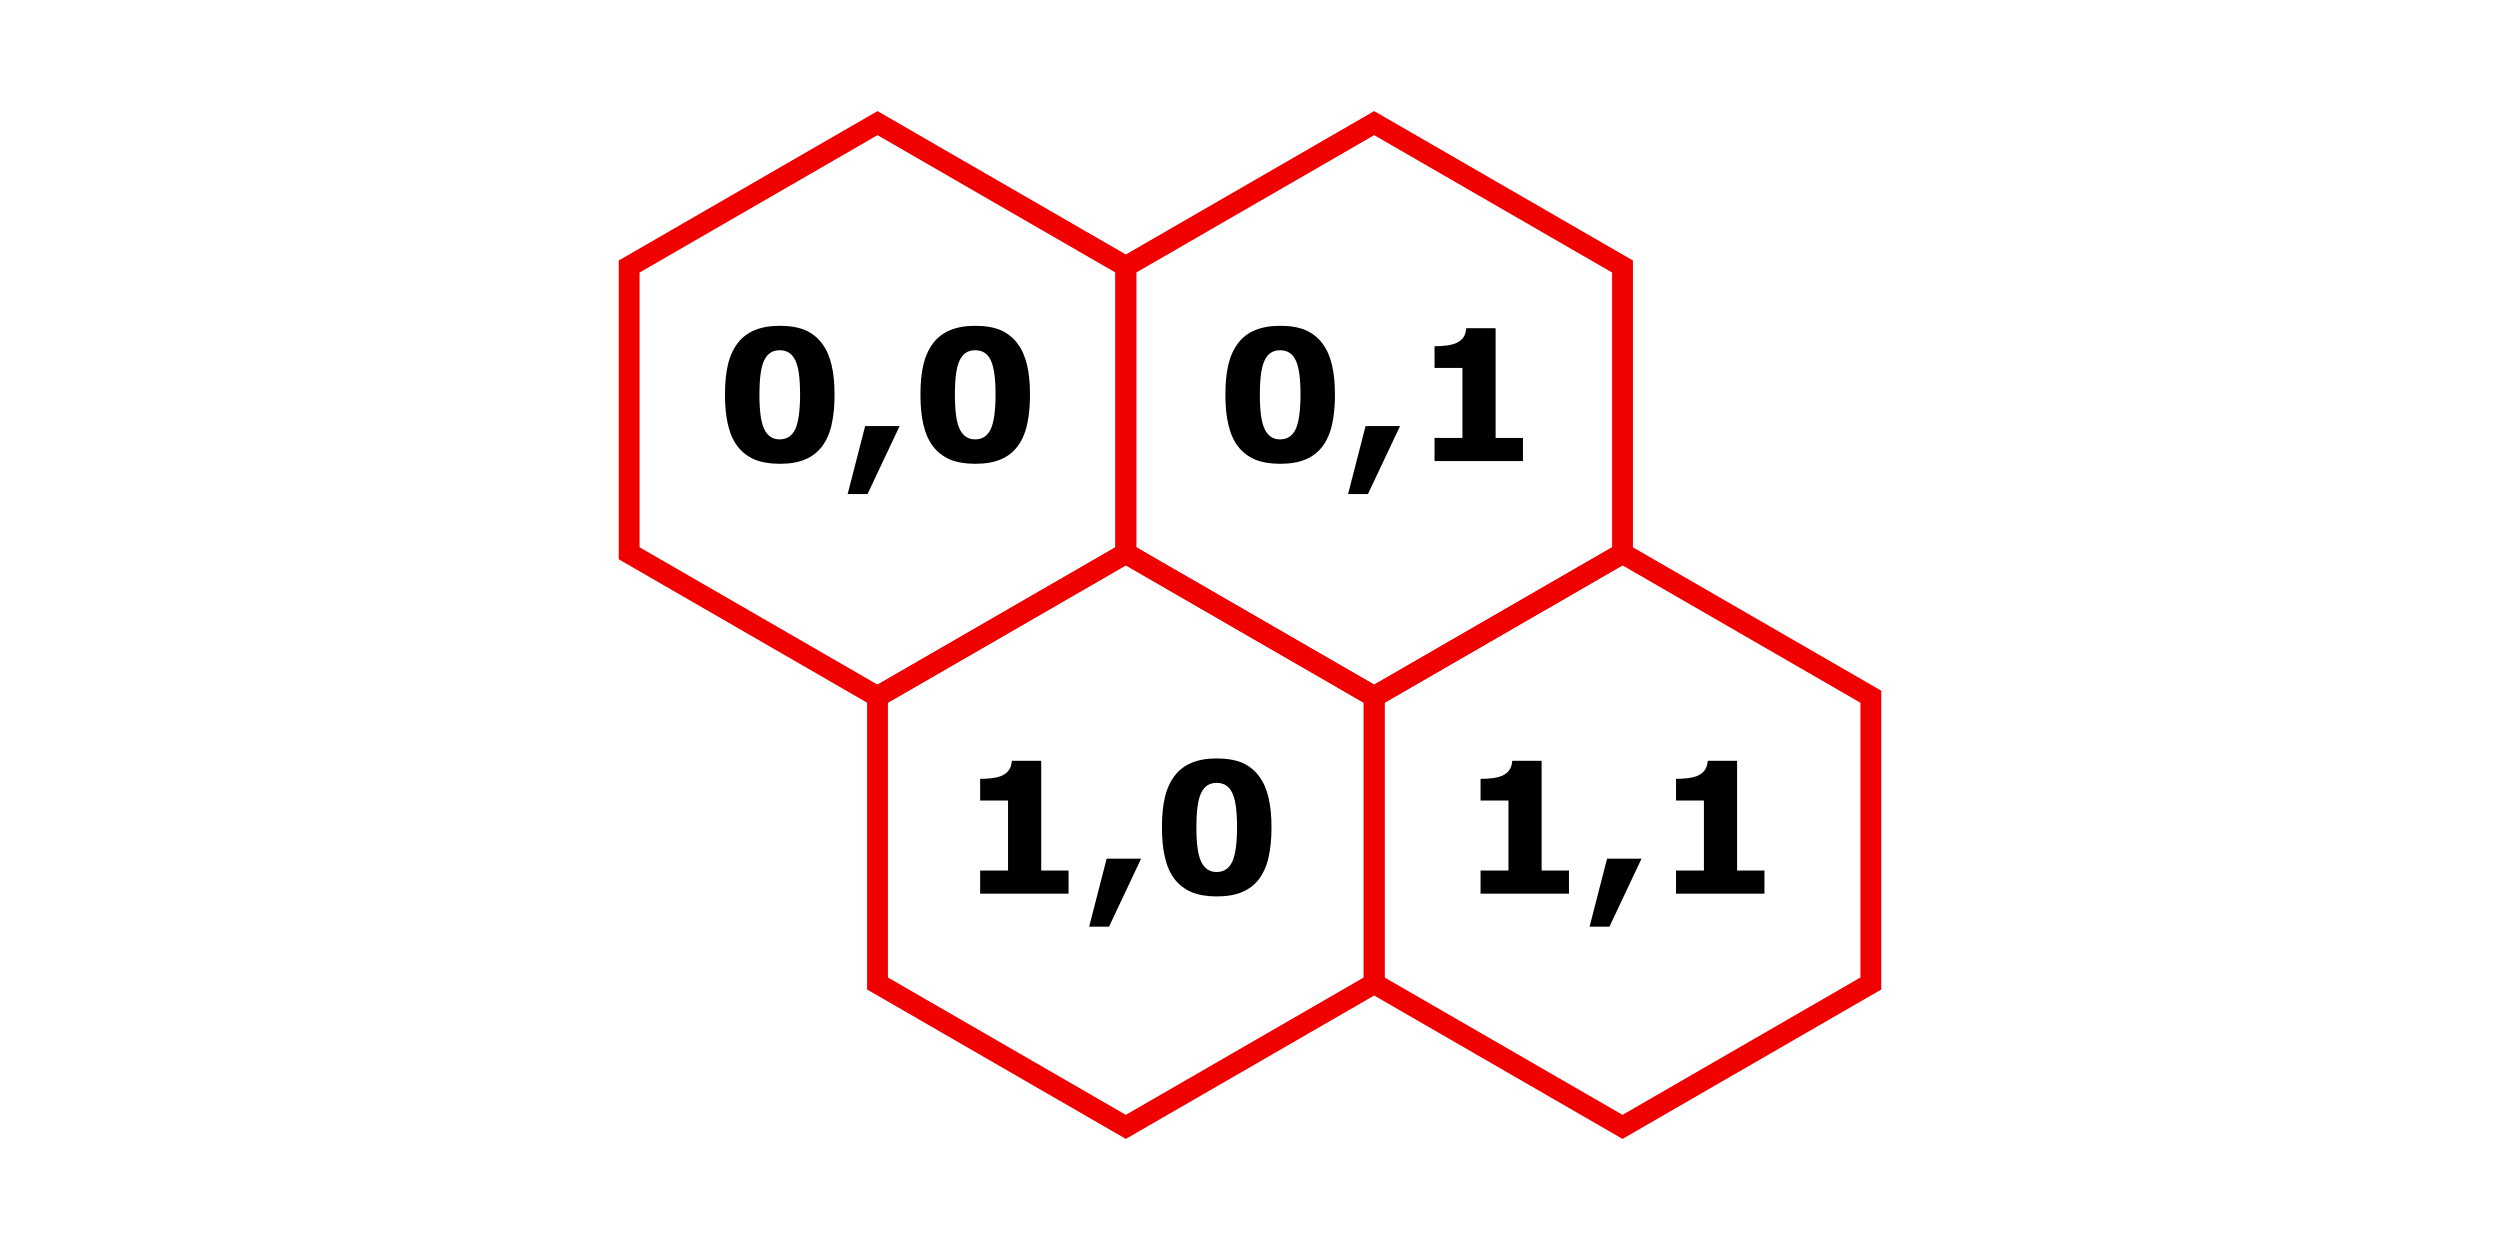
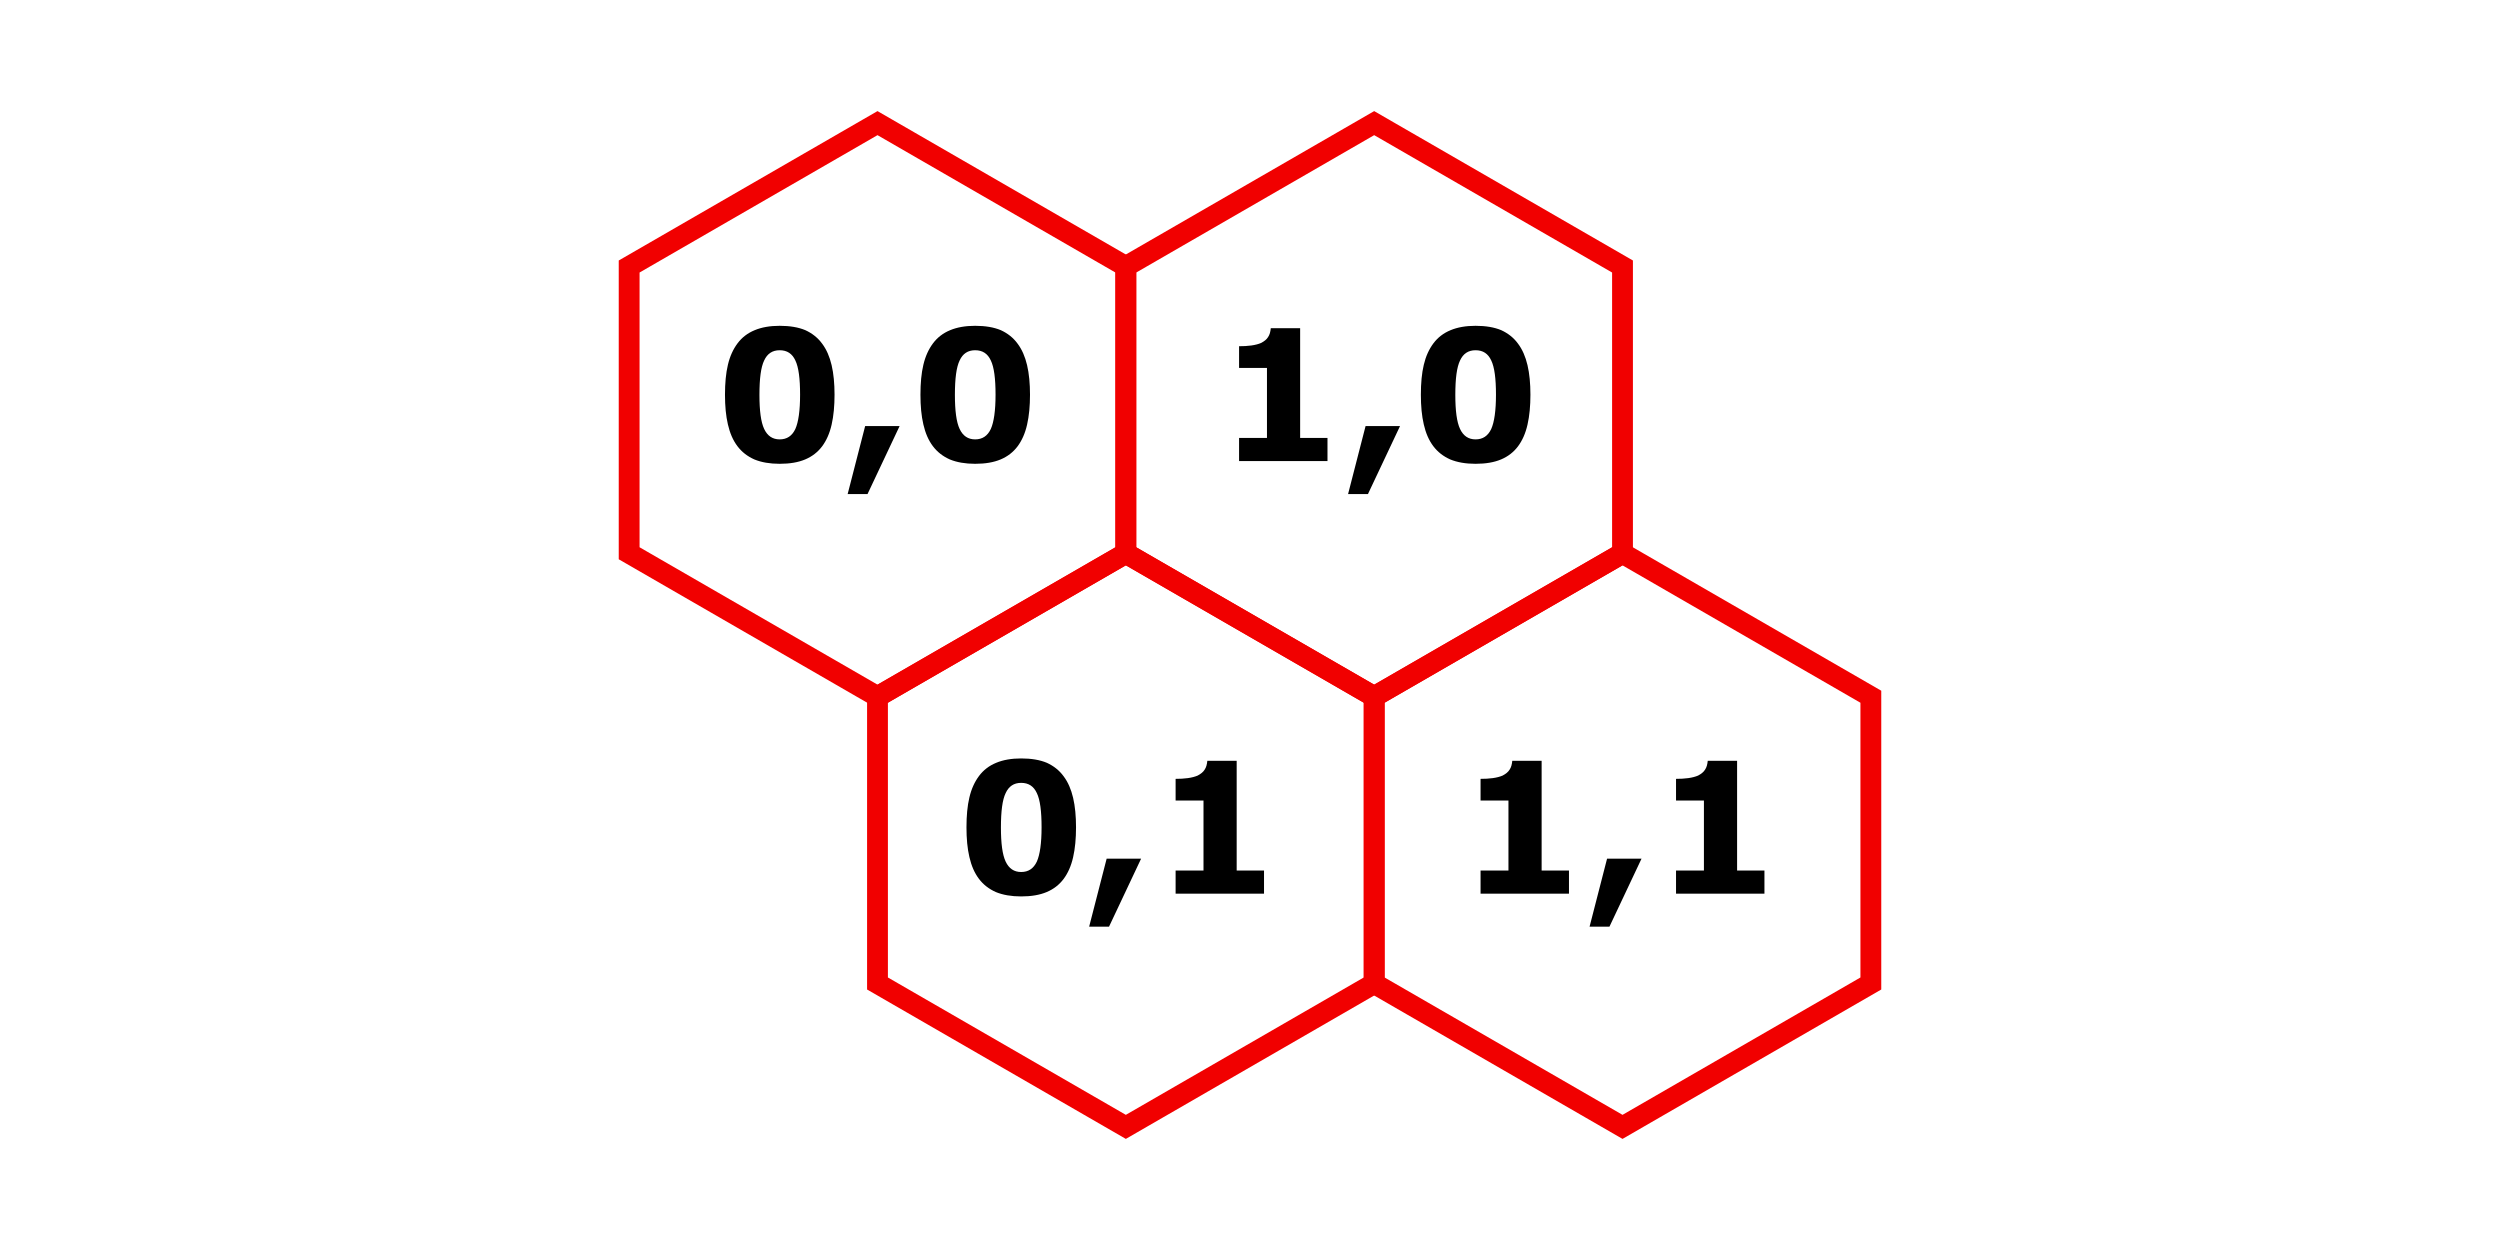
<svg xmlns="http://www.w3.org/2000/svg" width="100%" height="100%" viewBox="0 0 128 64" version="1.1" xml:space="preserve" style="fill-rule:evenodd;clip-rule:evenodd;stroke-linecap:square;stroke-miterlimit:3;">
  <g transform="matrix(1,0,0,1,61.8627,26.5092)">
    <g transform="matrix(9.33333,0,0,9.33333,12.7288,19.248)">
      <path d="M0.615,-0L0.13,-0L0.13,-0.127L0.283,-0.127L0.283,-0.511L0.13,-0.511L0.13,-0.63C0.153,-0.63 0.176,-0.631 0.197,-0.634C0.219,-0.637 0.237,-0.642 0.251,-0.648C0.268,-0.657 0.281,-0.667 0.289,-0.68C0.298,-0.693 0.302,-0.709 0.304,-0.729L0.465,-0.729L0.465,-0.127L0.615,-0.127L0.615,-0Z" style="fill-rule:nonzero;" />
    </g>
    <g transform="matrix(9.33333,0,0,9.33333,19.3642,19.248)">
      <path d="M0.302,-0.192L0.126,0.181L0.017,0.181L0.113,-0.192L0.302,-0.192Z" style="fill-rule:nonzero;" />
    </g>
    <g transform="matrix(9.33333,0,0,9.33333,22.7366,19.248)">
      <path d="M0.615,-0L0.13,-0L0.13,-0.127L0.283,-0.127L0.283,-0.511L0.13,-0.511L0.13,-0.63C0.153,-0.63 0.176,-0.631 0.197,-0.634C0.219,-0.637 0.237,-0.642 0.251,-0.648C0.268,-0.657 0.281,-0.667 0.289,-0.68C0.298,-0.693 0.302,-0.709 0.304,-0.729L0.465,-0.729L0.465,-0.127L0.615,-0.127L0.615,-0Z" style="fill-rule:nonzero;" />
    </g>
  </g>
  <g transform="matrix(1,0,0,1,36.2412,26.5092)">
    <g transform="matrix(9.33333,0,0,9.33333,12.7288,19.248)">
+       <path d="M0.656,-0.364C0.656,-0.303 0.651,-0.248 0.64,-0.2C0.629,-0.151 0.611,-0.112 0.588,-0.081C0.564,-0.049 0.533,-0.025 0.495,-0.009C0.457,0.007 0.411,0.015 0.355,0.015C0.301,0.015 0.255,0.007 0.216,-0.009C0.178,-0.026 0.147,-0.05 0.123,-0.082C0.099,-0.114 0.082,-0.153 0.071,-0.201C0.06,-0.248 0.055,-0.302 0.055,-0.364C0.055,-0.427 0.06,-0.482 0.071,-0.528C0.082,-0.575 0.1,-0.614 0.124,-0.646C0.148,-0.678 0.179,-0.702 0.218,-0.718C0.256,-0.734 0.302,-0.742 0.355,-0.742C0.411,-0.742 0.458,-0.734 0.496,-0.718C0.533,-0.701 0.564,-0.677 0.588,-0.644C0.612,-0.612 0.629,-0.573 0.64,-0.526C0.651,-0.479 0.656,-0.425 0.656,-0.364ZM0.467,-0.364C0.467,-0.452 0.459,-0.515 0.441,-0.552C0.424,-0.589 0.396,-0.608 0.355,-0.608C0.315,-0.608 0.287,-0.589 0.27,-0.552C0.252,-0.515 0.244,-0.452 0.244,-0.363C0.244,-0.277 0.252,-0.214 0.27,-0.176C0.288,-0.138 0.316,-0.119 0.355,-0.119C0.395,-0.119 0.423,-0.138 0.441,-0.176C0.458,-0.214 0.467,-0.277 0.467,-0.364Z" style="fill-rule:nonzero;" />
+     </g>
+     <g transform="matrix(9.33333,0,0,9.33333,19.3642,19.248)">
+       <path d="M0.302,-0.192L0.126,0.181L0.017,0.181L0.113,-0.192L0.302,-0.192Z" style="fill-rule:nonzero;" />
+     </g>
+     <g transform="matrix(9.33333,0,0,9.33333,22.7366,19.248)">
+       <path d="M0.615,-0L0.13,-0L0.13,-0.127L0.283,-0.127L0.283,-0.511L0.13,-0.511L0.13,-0.63C0.153,-0.63 0.176,-0.631 0.197,-0.634C0.219,-0.637 0.237,-0.642 0.251,-0.648C0.268,-0.657 0.281,-0.667 0.289,-0.68C0.298,-0.693 0.302,-0.709 0.304,-0.729L0.465,-0.729L0.465,-0.127L0.615,-0.127L0.615,-0Z" style="fill-rule:nonzero;" />
+     </g>
+   </g>
+   <g transform="matrix(1,0,0,1,49.4985,4.35879)">
+     <g transform="matrix(9.33333,0,0,9.33333,12.7288,19.248)">
      <path d="M0.615,-0L0.13,-0L0.13,-0.127L0.283,-0.127L0.283,-0.511L0.13,-0.511L0.13,-0.63C0.153,-0.63 0.176,-0.631 0.197,-0.634C0.219,-0.637 0.237,-0.642 0.251,-0.648C0.268,-0.657 0.281,-0.667 0.289,-0.68C0.298,-0.693 0.302,-0.709 0.304,-0.729L0.465,-0.729L0.465,-0.127L0.615,-0.127L0.615,-0Z" style="fill-rule:nonzero;" />
    </g>
    <g transform="matrix(9.33333,0,0,9.33333,19.3642,19.248)">
      <path d="M0.302,-0.192L0.126,0.181L0.017,0.181L0.113,-0.192L0.302,-0.192Z" style="fill-rule:nonzero;" />
    </g>
    <g transform="matrix(9.33333,0,0,9.33333,22.7366,19.248)">
      <path d="M0.656,-0.364C0.656,-0.303 0.651,-0.248 0.64,-0.2C0.629,-0.151 0.611,-0.112 0.588,-0.081C0.564,-0.049 0.533,-0.025 0.495,-0.009C0.457,0.007 0.411,0.015 0.355,0.015C0.301,0.015 0.255,0.007 0.216,-0.009C0.178,-0.026 0.147,-0.05 0.123,-0.082C0.099,-0.114 0.082,-0.153 0.071,-0.201C0.06,-0.248 0.055,-0.302 0.055,-0.364C0.055,-0.427 0.06,-0.482 0.071,-0.528C0.082,-0.575 0.1,-0.614 0.124,-0.646C0.148,-0.678 0.179,-0.702 0.218,-0.718C0.256,-0.734 0.302,-0.742 0.355,-0.742C0.411,-0.742 0.458,-0.734 0.496,-0.718C0.533,-0.701 0.564,-0.677 0.588,-0.644C0.612,-0.612 0.629,-0.573 0.64,-0.526C0.651,-0.479 0.656,-0.425 0.656,-0.364ZM0.467,-0.364C0.467,-0.452 0.459,-0.515 0.441,-0.552C0.424,-0.589 0.396,-0.608 0.355,-0.608C0.315,-0.608 0.287,-0.589 0.27,-0.552C0.252,-0.515 0.244,-0.452 0.244,-0.363C0.244,-0.277 0.252,-0.214 0.27,-0.176C0.288,-0.138 0.316,-0.119 0.355,-0.119C0.395,-0.119 0.423,-0.138 0.441,-0.176C0.458,-0.214 0.467,-0.277 0.467,-0.364Z" style="fill-rule:nonzero;" />
-     </g>
-   </g>
-   <g transform="matrix(1,0,0,1,49.4985,4.35879)">
-     <g transform="matrix(9.33333,0,0,9.33333,12.7288,19.248)">
-       <path d="M0.656,-0.364C0.656,-0.303 0.651,-0.248 0.64,-0.2C0.629,-0.151 0.611,-0.112 0.588,-0.081C0.564,-0.049 0.533,-0.025 0.495,-0.009C0.457,0.007 0.411,0.015 0.355,0.015C0.301,0.015 0.255,0.007 0.216,-0.009C0.178,-0.026 0.147,-0.05 0.123,-0.082C0.099,-0.114 0.082,-0.153 0.071,-0.201C0.06,-0.248 0.055,-0.302 0.055,-0.364C0.055,-0.427 0.06,-0.482 0.071,-0.528C0.082,-0.575 0.1,-0.614 0.124,-0.646C0.148,-0.678 0.179,-0.702 0.218,-0.718C0.256,-0.734 0.302,-0.742 0.355,-0.742C0.411,-0.742 0.458,-0.734 0.496,-0.718C0.533,-0.701 0.564,-0.677 0.588,-0.644C0.612,-0.612 0.629,-0.573 0.64,-0.526C0.651,-0.479 0.656,-0.425 0.656,-0.364ZM0.467,-0.364C0.467,-0.452 0.459,-0.515 0.441,-0.552C0.424,-0.589 0.396,-0.608 0.355,-0.608C0.315,-0.608 0.287,-0.589 0.27,-0.552C0.252,-0.515 0.244,-0.452 0.244,-0.363C0.244,-0.277 0.252,-0.214 0.27,-0.176C0.288,-0.138 0.316,-0.119 0.355,-0.119C0.395,-0.119 0.423,-0.138 0.441,-0.176C0.458,-0.214 0.467,-0.277 0.467,-0.364Z" style="fill-rule:nonzero;" />
-     </g>
-     <g transform="matrix(9.33333,0,0,9.33333,19.3642,19.248)">
-       <path d="M0.302,-0.192L0.126,0.181L0.017,0.181L0.113,-0.192L0.302,-0.192Z" style="fill-rule:nonzero;" />
-     </g>
-     <g transform="matrix(9.33333,0,0,9.33333,22.7366,19.248)">
-       <path d="M0.615,-0L0.13,-0L0.13,-0.127L0.283,-0.127L0.283,-0.511L0.13,-0.511L0.13,-0.63C0.153,-0.63 0.176,-0.631 0.197,-0.634C0.219,-0.637 0.237,-0.642 0.251,-0.648C0.268,-0.657 0.281,-0.667 0.289,-0.68C0.298,-0.693 0.302,-0.709 0.304,-0.729L0.465,-0.729L0.465,-0.127L0.615,-0.127L0.615,-0Z" style="fill-rule:nonzero;" />
    </g>
  </g>
  <g transform="matrix(1,0,0,1,23.877,4.35879)">
    <g transform="matrix(9.33333,0,0,9.33333,12.7288,19.248)">
      <path d="M0.656,-0.364C0.656,-0.303 0.651,-0.248 0.64,-0.2C0.629,-0.151 0.611,-0.112 0.588,-0.081C0.564,-0.049 0.533,-0.025 0.495,-0.009C0.457,0.007 0.411,0.015 0.355,0.015C0.301,0.015 0.255,0.007 0.216,-0.009C0.178,-0.026 0.147,-0.05 0.123,-0.082C0.099,-0.114 0.082,-0.153 0.071,-0.201C0.06,-0.248 0.055,-0.302 0.055,-0.364C0.055,-0.427 0.06,-0.482 0.071,-0.528C0.082,-0.575 0.1,-0.614 0.124,-0.646C0.148,-0.678 0.179,-0.702 0.218,-0.718C0.256,-0.734 0.302,-0.742 0.355,-0.742C0.411,-0.742 0.458,-0.734 0.496,-0.718C0.533,-0.701 0.564,-0.677 0.588,-0.644C0.612,-0.612 0.629,-0.573 0.64,-0.526C0.651,-0.479 0.656,-0.425 0.656,-0.364ZM0.467,-0.364C0.467,-0.452 0.459,-0.515 0.441,-0.552C0.424,-0.589 0.396,-0.608 0.355,-0.608C0.315,-0.608 0.287,-0.589 0.27,-0.552C0.252,-0.515 0.244,-0.452 0.244,-0.363C0.244,-0.277 0.252,-0.214 0.27,-0.176C0.288,-0.138 0.316,-0.119 0.355,-0.119C0.395,-0.119 0.423,-0.138 0.441,-0.176C0.458,-0.214 0.467,-0.277 0.467,-0.364Z" style="fill-rule:nonzero;" />
    </g>
    <g transform="matrix(9.33333,0,0,9.33333,19.3642,19.248)">
      <path d="M0.302,-0.192L0.126,0.181L0.017,0.181L0.113,-0.192L0.302,-0.192Z" style="fill-rule:nonzero;" />
    </g>
    <g transform="matrix(9.33333,0,0,9.33333,22.7366,19.248)">
      <path d="M0.656,-0.364C0.656,-0.303 0.651,-0.248 0.64,-0.2C0.629,-0.151 0.611,-0.112 0.588,-0.081C0.564,-0.049 0.533,-0.025 0.495,-0.009C0.457,0.007 0.411,0.015 0.355,0.015C0.301,0.015 0.255,0.007 0.216,-0.009C0.178,-0.026 0.147,-0.05 0.123,-0.082C0.099,-0.114 0.082,-0.153 0.071,-0.201C0.06,-0.248 0.055,-0.302 0.055,-0.364C0.055,-0.427 0.06,-0.482 0.071,-0.528C0.082,-0.575 0.1,-0.614 0.124,-0.646C0.148,-0.678 0.179,-0.702 0.218,-0.718C0.256,-0.734 0.302,-0.742 0.355,-0.742C0.411,-0.742 0.458,-0.734 0.496,-0.718C0.533,-0.701 0.564,-0.677 0.588,-0.644C0.612,-0.612 0.629,-0.573 0.64,-0.526C0.651,-0.479 0.656,-0.425 0.656,-0.364ZM0.467,-0.364C0.467,-0.452 0.459,-0.515 0.441,-0.552C0.424,-0.589 0.396,-0.608 0.355,-0.608C0.315,-0.608 0.287,-0.589 0.27,-0.552C0.252,-0.515 0.244,-0.452 0.244,-0.363C0.244,-0.277 0.252,-0.214 0.27,-0.176C0.288,-0.138 0.316,-0.119 0.355,-0.119C0.395,-0.119 0.423,-0.138 0.441,-0.176C0.458,-0.214 0.467,-0.277 0.467,-0.364Z" style="fill-rule:nonzero;" />
    </g>
  </g>
  <g transform="matrix(1,0,0,1,18.0622,3.66841)">
    <g transform="matrix(0.853027,1.2326e-32,-1.2326e-32,0.853027,-4.66488,-7.63228)">
      <path d="M36.963,12.037L51.868,20.643L51.868,37.855L36.963,46.461L22.057,37.855L22.057,20.643L36.963,12.037Z" style="fill:none;stroke:rgb(241,0,0);stroke-width:1.25px;" />
      <path d="M36.963,12.037L51.868,20.643L51.868,37.855L36.963,46.461L22.057,37.855L22.057,20.643L36.963,12.037Z" style="fill-opacity:0;" />
    </g>
    <g transform="matrix(0.853027,1.2326e-32,-1.2326e-32,0.853027,8.05019,14.3951)">
      <path d="M36.963,12.037L51.868,20.643L51.868,37.855L36.963,46.461L22.057,37.855L22.057,20.643L36.963,12.037Z" style="fill:none;stroke:rgb(241,0,0);stroke-width:1.25px;" />
      <path d="M36.963,12.037L51.868,20.643L51.868,37.855L36.963,46.461L22.057,37.855L22.057,20.643L36.963,12.037Z" style="fill-opacity:0;" />
    </g>
    <g transform="matrix(0.853027,1.2326e-32,-1.2326e-32,0.853027,20.7653,-7.63228)">
      <path d="M36.963,12.037L51.868,20.643L51.868,37.855L36.963,46.461L22.057,37.855L22.057,20.643L36.963,12.037Z" style="fill:none;stroke:rgb(241,0,0);stroke-width:1.25px;" />
      <path d="M36.963,12.037L51.868,20.643L51.868,37.855L36.963,46.461L22.057,37.855L22.057,20.643L36.963,12.037Z" style="fill-opacity:0;" />
    </g>
    <g transform="matrix(0.853027,1.2326e-32,-1.2326e-32,0.853027,33.4803,14.3951)">
      <path d="M36.963,12.037L51.868,20.643L51.868,37.855L36.963,46.461L22.057,37.855L22.057,20.643L36.963,12.037Z" style="fill:none;stroke:rgb(241,0,0);stroke-width:1.25px;" />
      <path d="M36.963,12.037L51.868,20.643L51.868,37.855L36.963,46.461L22.057,37.855L22.057,20.643L36.963,12.037Z" style="fill-opacity:0;" />
    </g>
  </g>
</svg>
